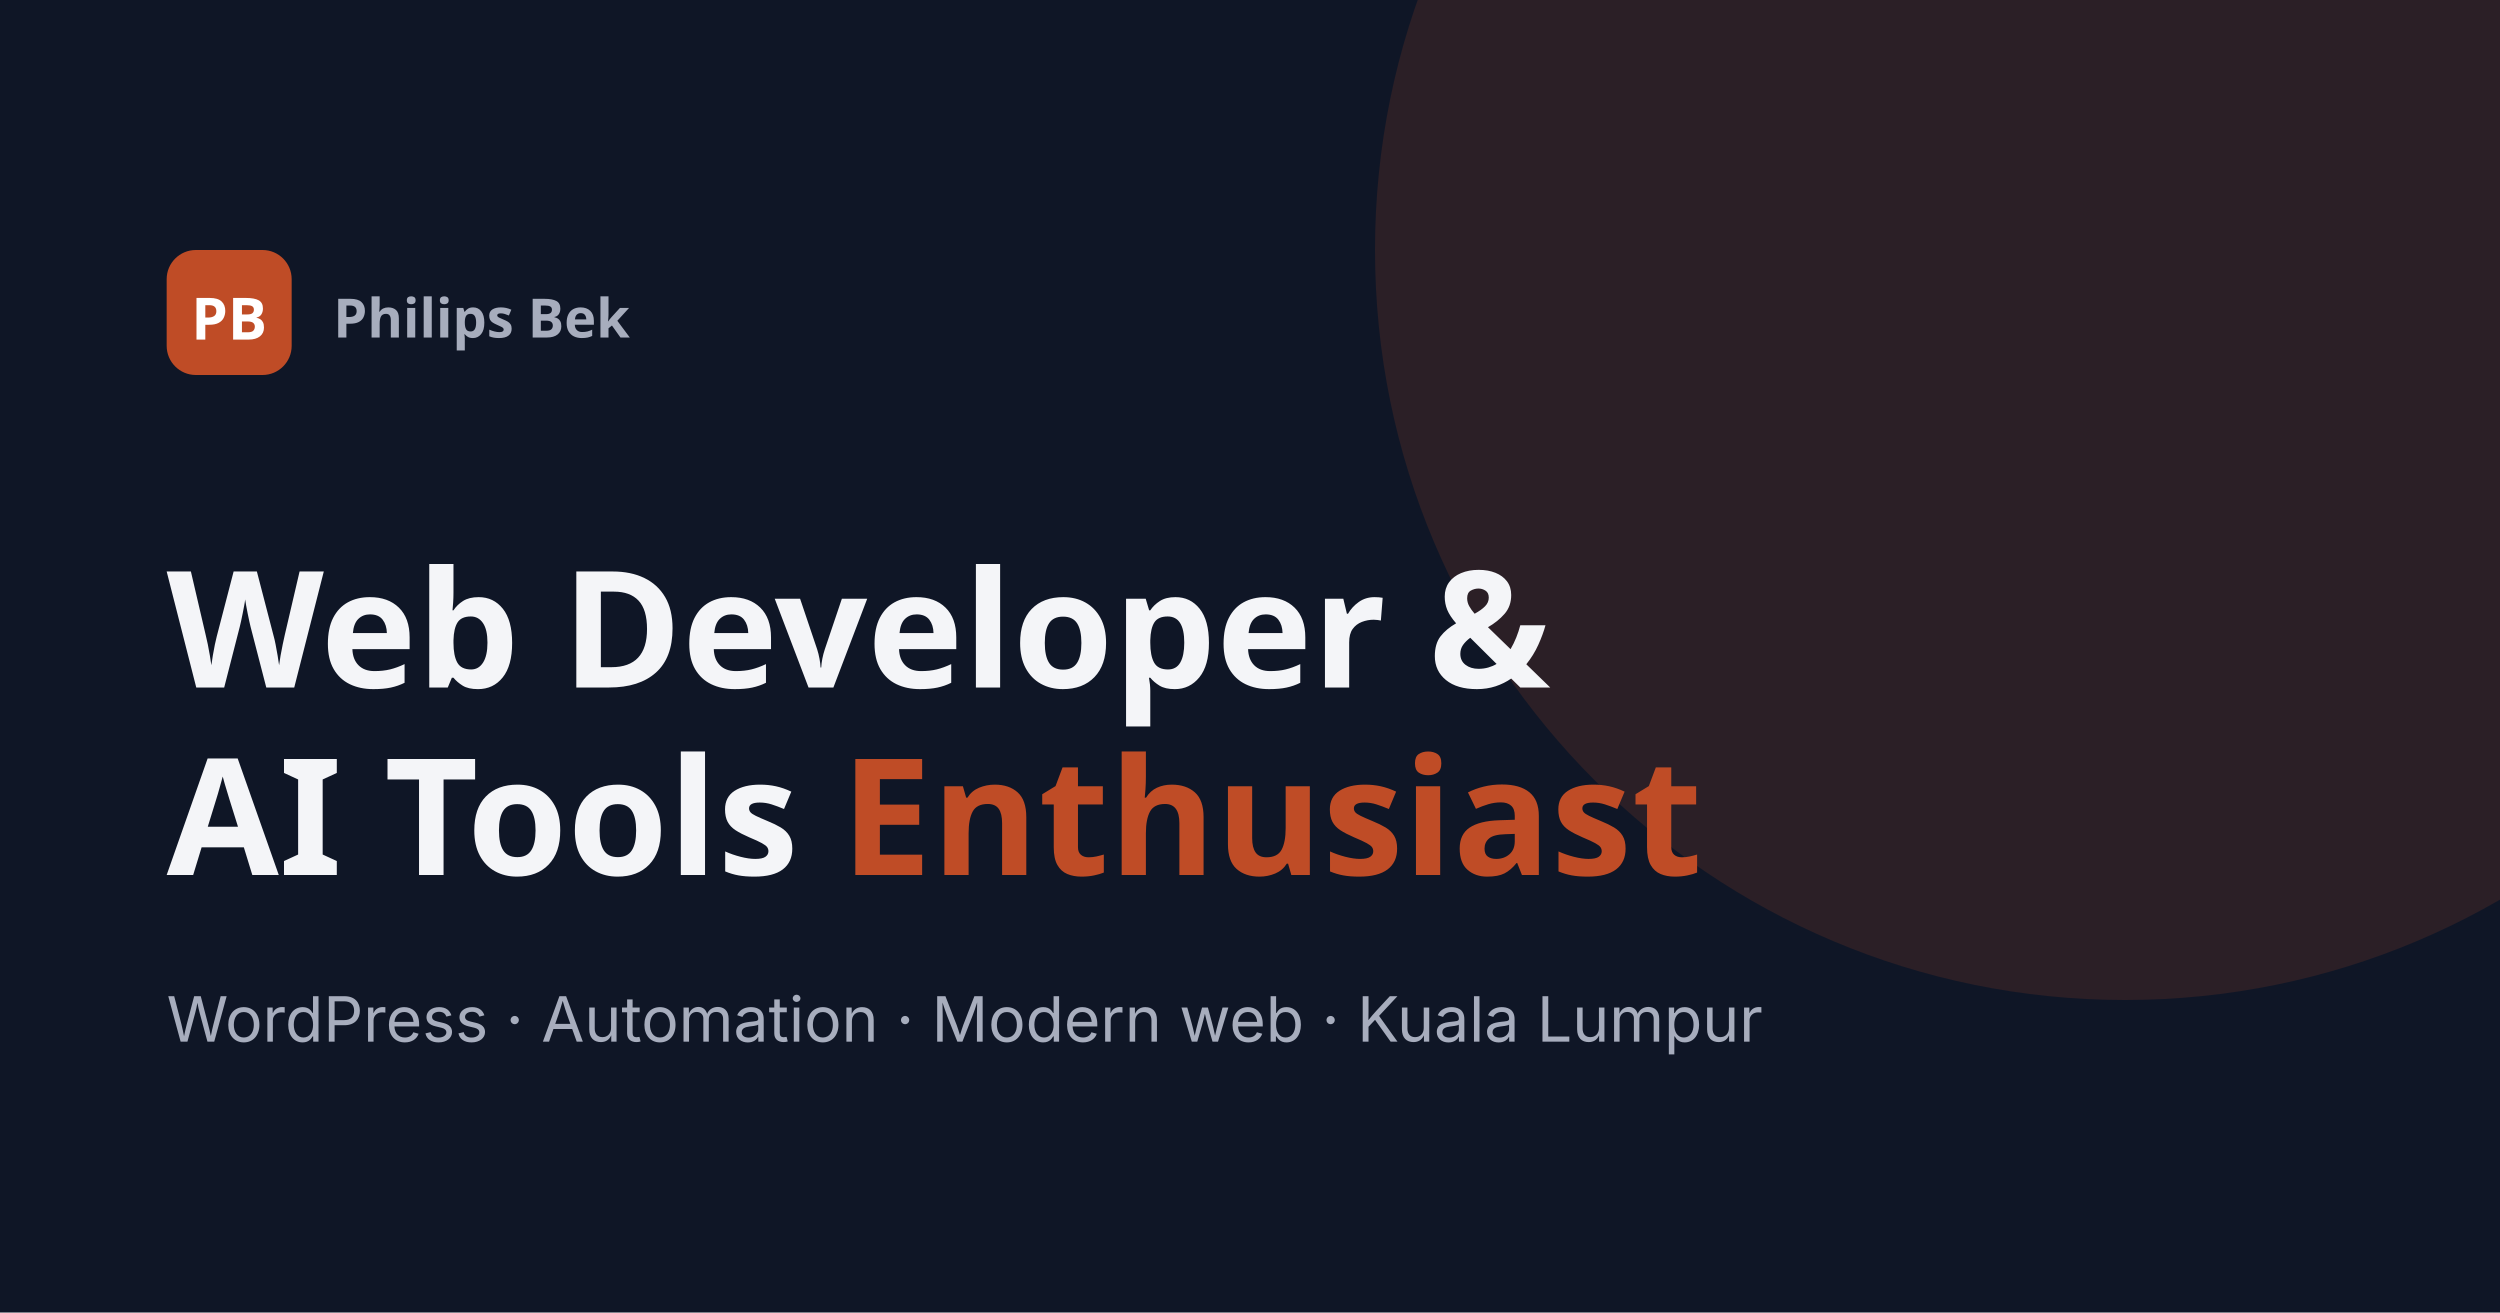
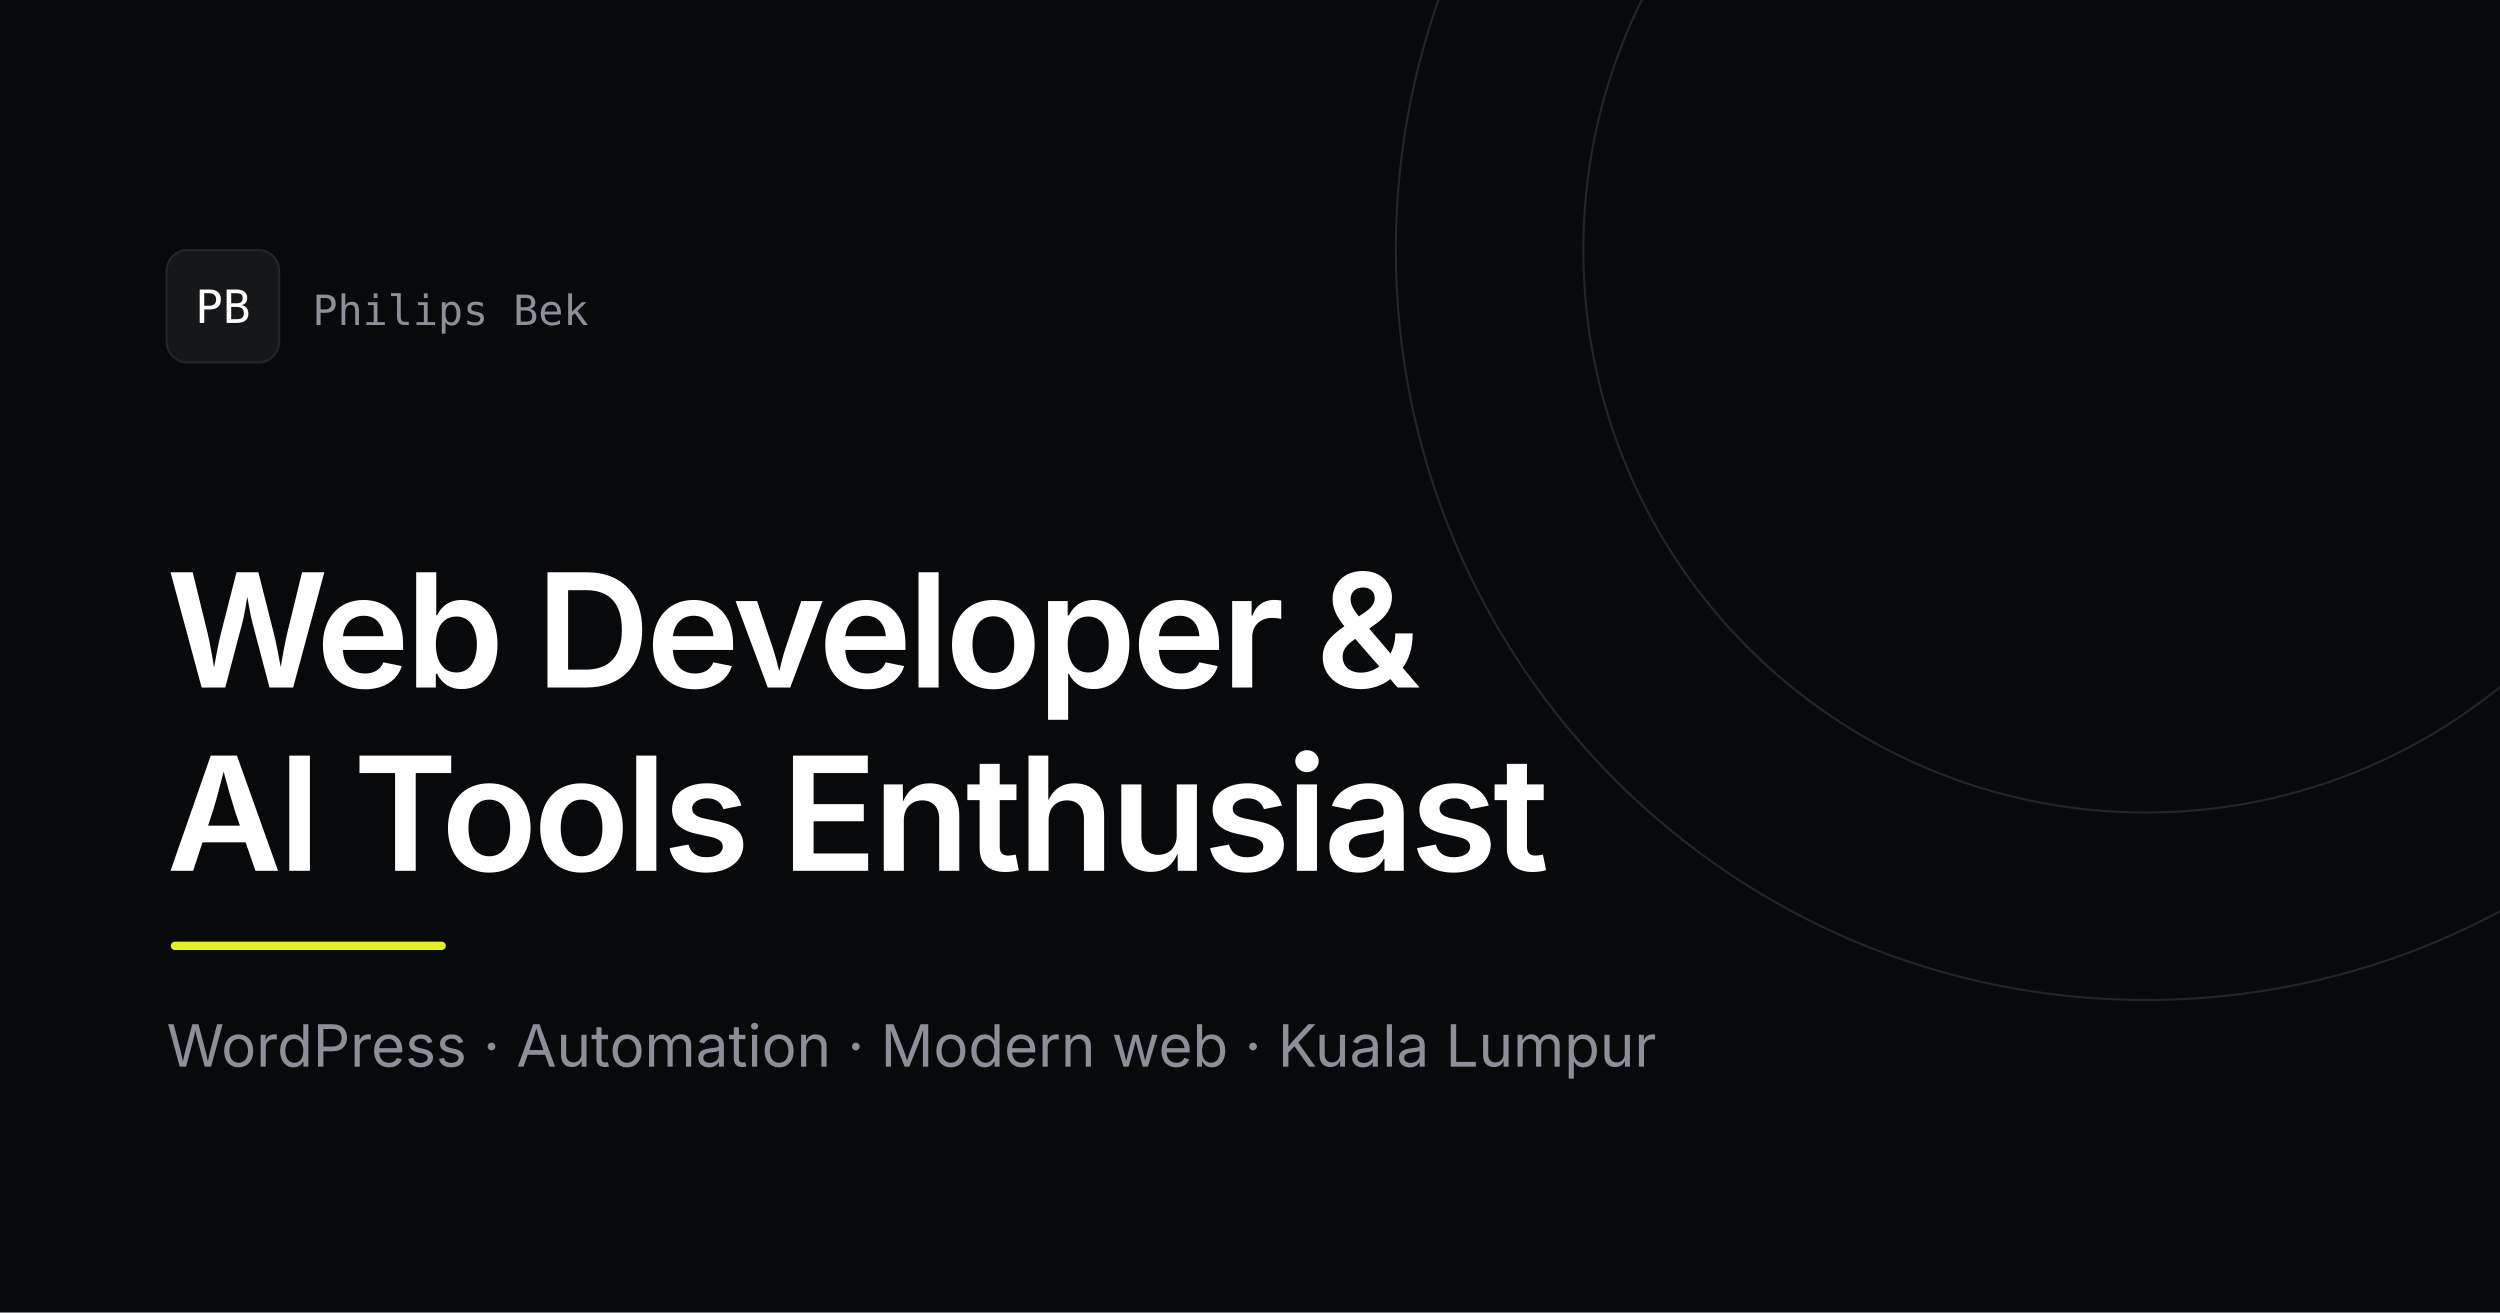
<svg xmlns="http://www.w3.org/2000/svg" viewBox="0 0 1200 630" width="1200" height="630">
-   <rect width="1200" height="630" fill="#0f1626" />
-   <circle cx="1020" cy="120" r="360" fill="#bf4c26" opacity="0.16" />
-   <rect x="80" y="120" width="60" height="60" rx="14" fill="#bf4c26" />
-   <text x="110" y="163" text-anchor="middle" font-family="'Space Grotesk', sans-serif" font-size="28" font-weight="700" fill="#ffffff">PB</text>
-   <text x="160" y="162" font-family="'Space Grotesk', sans-serif" font-size="26" font-weight="600" fill="#a7adbd">Philips Bek</text>
-   <text x="80" y="330" font-family="'Space Grotesk', sans-serif" font-size="78" font-weight="700" fill="#f4f5f8">Web Developer &amp;</text>
-   <text x="80" y="420" font-family="'Space Grotesk', sans-serif" font-size="78" font-weight="700" fill="#f4f5f8">AI Tools <tspan fill="#bf4c26">Enthusiast</tspan>
-   </text>
-   <text x="80" y="500" font-family="'Inter', sans-serif" font-size="30" fill="#a7adbd">WordPress · Automation · Modern web · Kuala Lumpur</text>
+   <rect width="1200" height="630" fill="#08090a" />
+   <circle cx="1030" cy="120" r="360" fill="none" stroke="#23252a" stroke-width="1" />
+   <circle cx="1030" cy="120" r="270" fill="none" stroke="#23252a" stroke-width="1" />
+   <rect x="80" y="120" width="54" height="54" rx="10" fill="#161718" stroke="#23252a" stroke-width="1" />
+   <text x="107" y="155" text-anchor="middle" font-family="'JetBrains Mono', monospace" font-size="22" font-weight="500" fill="#ffffff">PB</text>
+   <text x="150" y="156" font-family="'JetBrains Mono', monospace" font-size="20" fill="#8a8f98">Philips Bek</text>
+   <text x="80" y="330" font-family="Inter, sans-serif" font-size="76" font-weight="600" fill="#ffffff" letter-spacing="-2">Web Developer &amp;</text>
+   <text x="80" y="418" font-family="Inter, sans-serif" font-size="76" font-weight="600" fill="#ffffff" letter-spacing="-2">AI Tools Enthusiast</text>
+   <rect x="82" y="452" width="132" height="4" rx="2" fill="#e4f222" />
+   <text x="80" y="512" font-family="Inter, sans-serif" font-size="28" fill="#8a8f98">WordPress · Automation · Modern web · Kuala Lumpur</text>
</svg>
